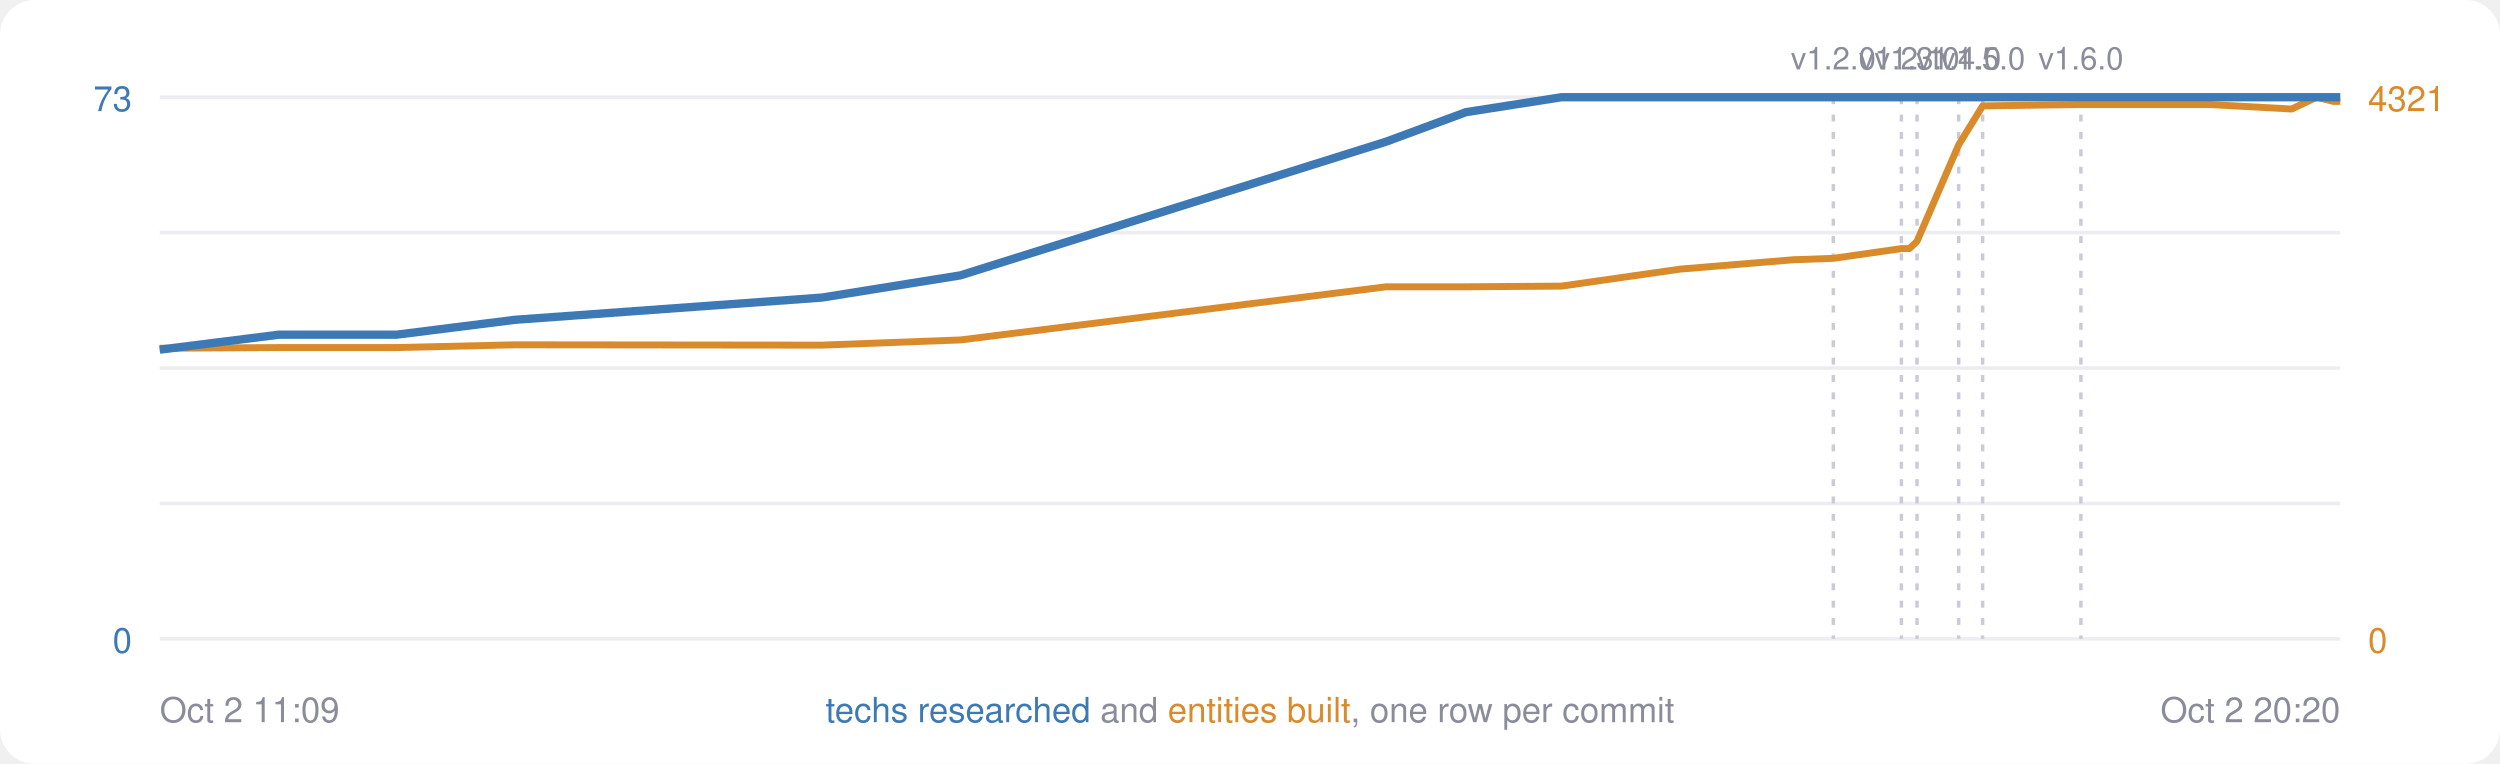
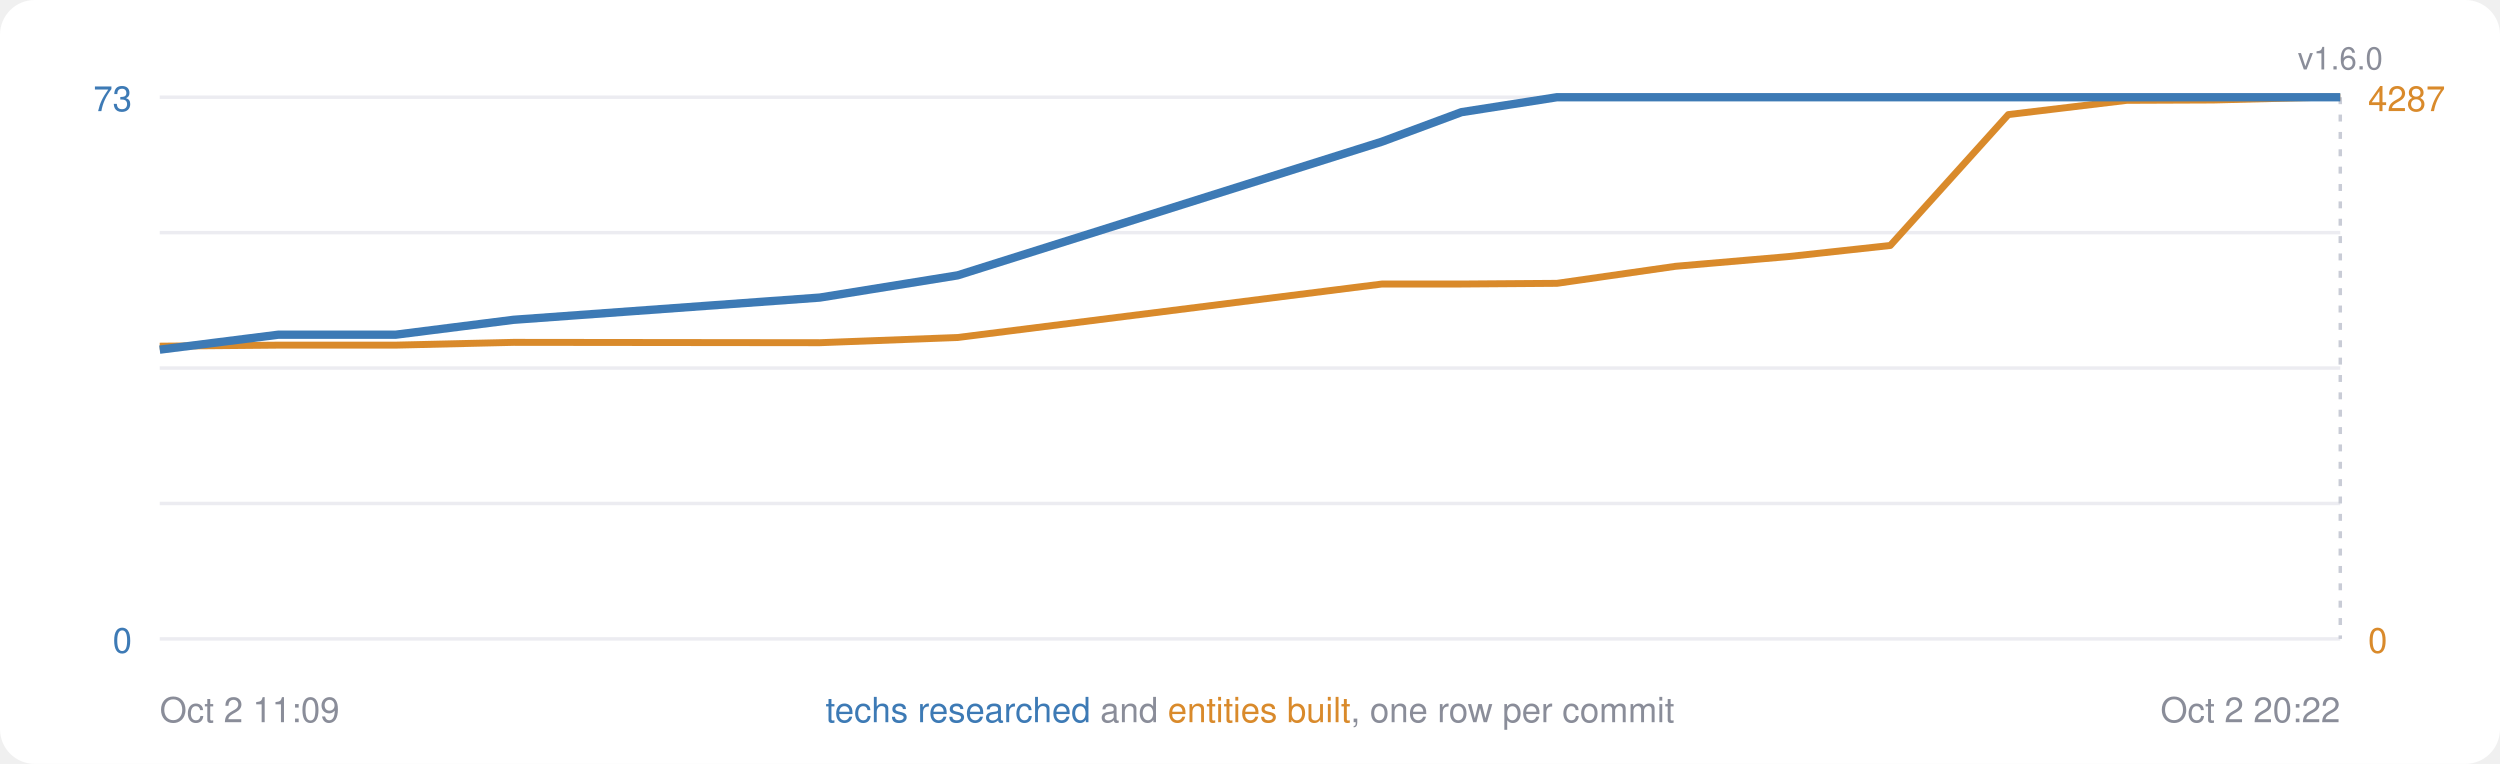
<svg xmlns="http://www.w3.org/2000/svg" viewBox="0 0 720 220" width="720" height="220" font-family="-apple-system,Helvetica,Arial,sans-serif">
  <rect width="720" height="220" fill="#ffffff" rx="10" />
  <line x1="46" y1="184.0" x2="674" y2="184.0" stroke="#ececf1" />
  <line x1="46" y1="145.0" x2="674" y2="145.0" stroke="#ececf1" />
  <line x1="46" y1="106.0" x2="674" y2="106.0" stroke="#ececf1" />
  <line x1="46" y1="67.0" x2="674" y2="67.0" stroke="#ececf1" />
  <line x1="46" y1="28.0" x2="674" y2="28.0" stroke="#ececf1" />
-   <line x1="528.0" y1="28" x2="528.0" y2="184" stroke="#c9ccd6" stroke-dasharray="2 3" />
-   <text x="528.0" y="20" text-anchor="middle" font-size="9" fill="#8a8d99">v1.2.0</text>
-   <line x1="547.6" y1="28" x2="547.6" y2="184" stroke="#c9ccd6" stroke-dasharray="2 3" />
-   <text x="547.6" y="20" text-anchor="middle" font-size="9" fill="#8a8d99">v1.2.1</text>
-   <line x1="552.1" y1="28" x2="552.1" y2="184" stroke="#c9ccd6" stroke-dasharray="2 3" />
-   <text x="552.1" y="20" text-anchor="middle" font-size="9" fill="#8a8d99">v1.3.0</text>
-   <line x1="564.1" y1="28" x2="564.1" y2="184" stroke="#c9ccd6" stroke-dasharray="2 3" />
-   <text x="564.1" y="20" text-anchor="middle" font-size="9" fill="#8a8d99">v1.4.0</text>
-   <line x1="571.0" y1="28" x2="571.0" y2="184" stroke="#c9ccd6" stroke-dasharray="2 3" />
-   <text x="571.0" y="20" text-anchor="middle" font-size="9" fill="#8a8d99">v1.5.0</text>
-   <line x1="599.3" y1="28" x2="599.3" y2="184" stroke="#c9ccd6" stroke-dasharray="2 3" />
-   <text x="599.3" y="20" text-anchor="middle" font-size="9" fill="#8a8d99">v1.6.0</text>
-   <polyline points="46.0,100.3 80.2,100.1 114.1,100.1 148.3,99.3 236.7,99.4 276.6,97.9 399.2,82.6 422.2,82.6 449.7,82.4 483.9,77.5 516.6,74.8 528.0,74.4 547.6,71.6 549.9,71.6 552.1,69.5 564.1,41.7 571.0,30.5 599.3,30.1 636.4,30.1 660.0,31.4 667.2,28.0 672.0,29.2 674.0,29.2" fill="none" stroke="#d98a2b" stroke-width="2" stroke-linejoin="round" />
-   <polyline points="46.0,100.7 80.2,96.4 114.1,96.4 148.3,92.1 236.7,85.7 276.6,79.3 399.2,40.8 422.2,32.3 449.7,28.0 483.9,28.0 516.6,28.0 528.0,28.0 547.6,28.0 549.9,28.0 552.1,28.0 564.1,28.0 571.0,28.0 599.3,28.0 636.4,28.0 660.0,28.0 667.2,28.0 672.0,28.0 674.0,28.0" fill="none" stroke="#3d7ab5" stroke-width="2.4" stroke-linejoin="round" />
+   <line x1="674.0" y1="28" x2="674.0" y2="184" stroke="#c9ccd6" stroke-dasharray="2 3" />
+   <text x="674.0" y="20" text-anchor="middle" font-size="9" fill="#8a8d99">v1.6.0</text>
+   <polyline points="46.0,99.7 80.1,99.4 113.9,99.4 147.9,98.6 236.1,98.7 275.8,97.2 398.0,81.8 420.9,81.8 448.4,81.6 482.5,76.7 515.0,73.9 544.4,70.7 578.4,33.0 612.5,28.9 637.4,28.8 668.9,28.0 674.0,28.0" fill="none" stroke="#d98a2b" stroke-width="2" stroke-linejoin="round" />
+   <polyline points="46.0,100.7 80.1,96.4 113.9,96.4 147.9,92.1 236.1,85.7 275.8,79.3 398.0,40.8 420.9,32.3 448.4,28.0 482.5,28.0 515.0,28.0 544.4,28.0 578.4,28.0 612.5,28.0 637.4,28.0 668.9,28.0 674.0,28.0" fill="none" stroke="#3d7ab5" stroke-width="2.4" stroke-linejoin="round" />
  <text x="38" y="32" text-anchor="end" font-size="10" fill="#3d7ab5">73</text>
  <text x="38" y="188" text-anchor="end" font-size="10" fill="#3d7ab5">0</text>
-   <text x="682" y="32" font-size="10" fill="#d98a2b">4321</text>
+   <text x="682" y="32" font-size="10" fill="#d98a2b">4287</text>
  <text x="682" y="188" font-size="10" fill="#d98a2b">0</text>
  <text x="46" y="208" font-size="10" fill="#8a8d99">Oct 2 11:09</text>
-   <text x="674" y="208" text-anchor="end" font-size="10" fill="#8a8d99">Oct 2 20:20</text>
+   <text x="674" y="208" text-anchor="end" font-size="10" fill="#8a8d99">Oct 2 20:22</text>
  <text x="360.0" y="208" text-anchor="middle" font-size="10" fill="#8a8d99">
    <tspan fill="#3d7ab5">techs researched</tspan>  and  <tspan fill="#d98a2b">entities built</tspan>, one row per commit</text>
</svg>
